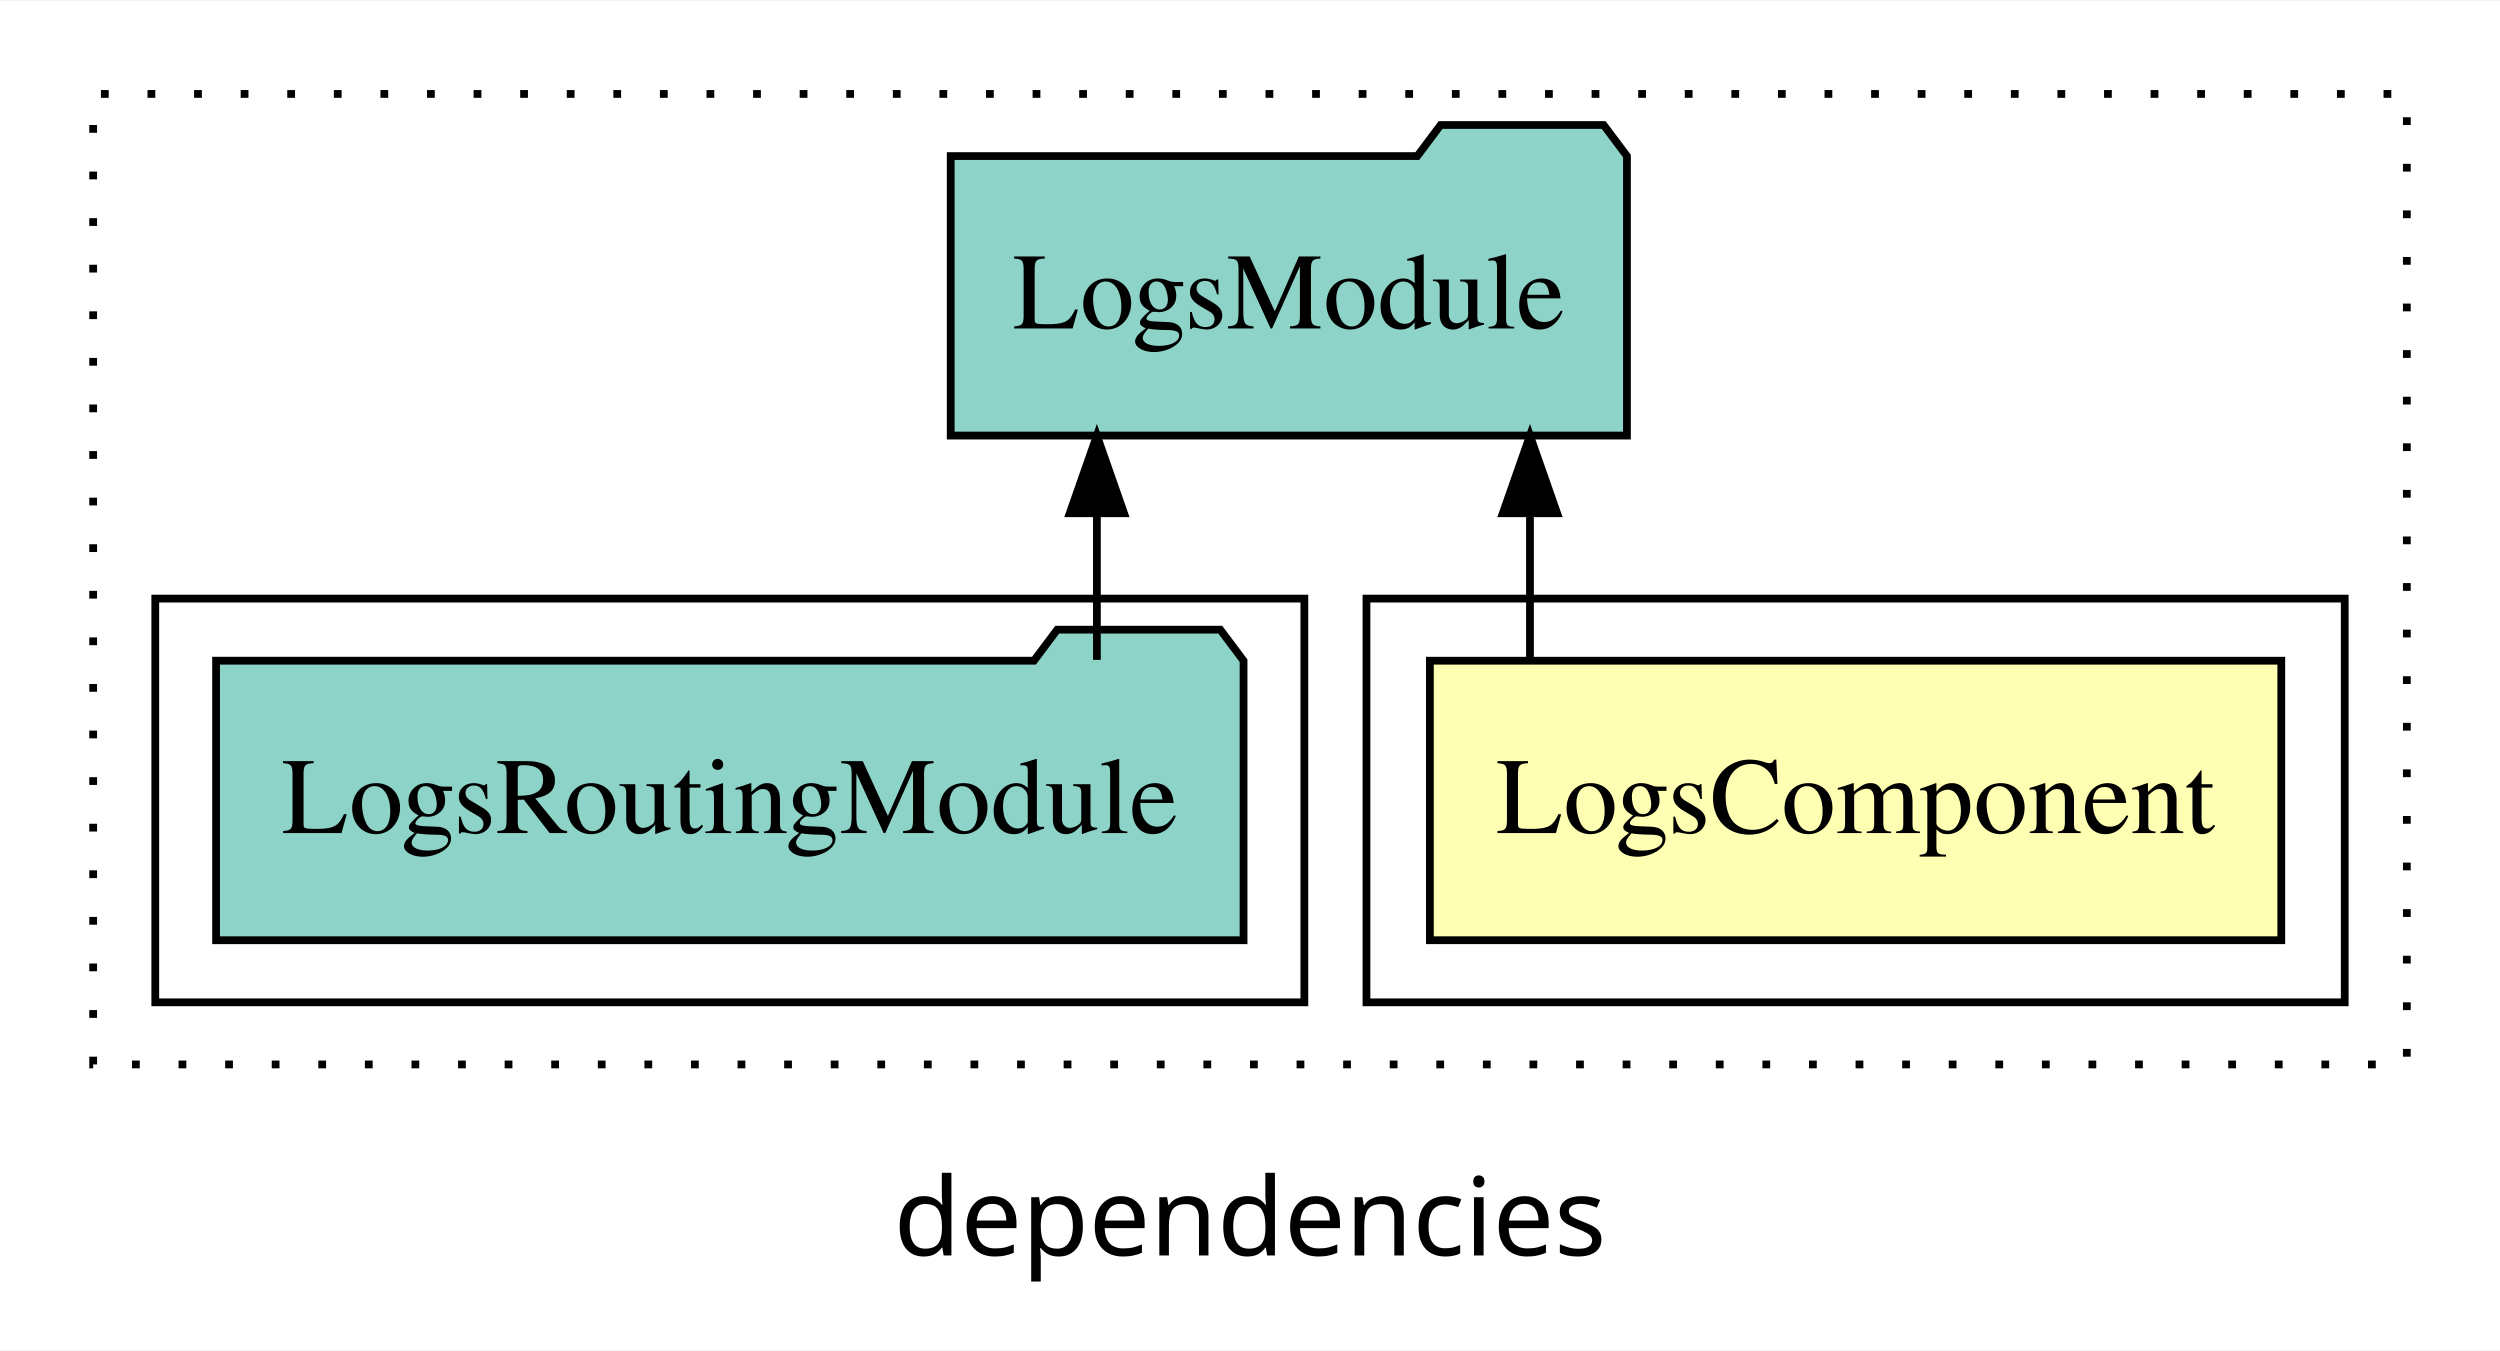
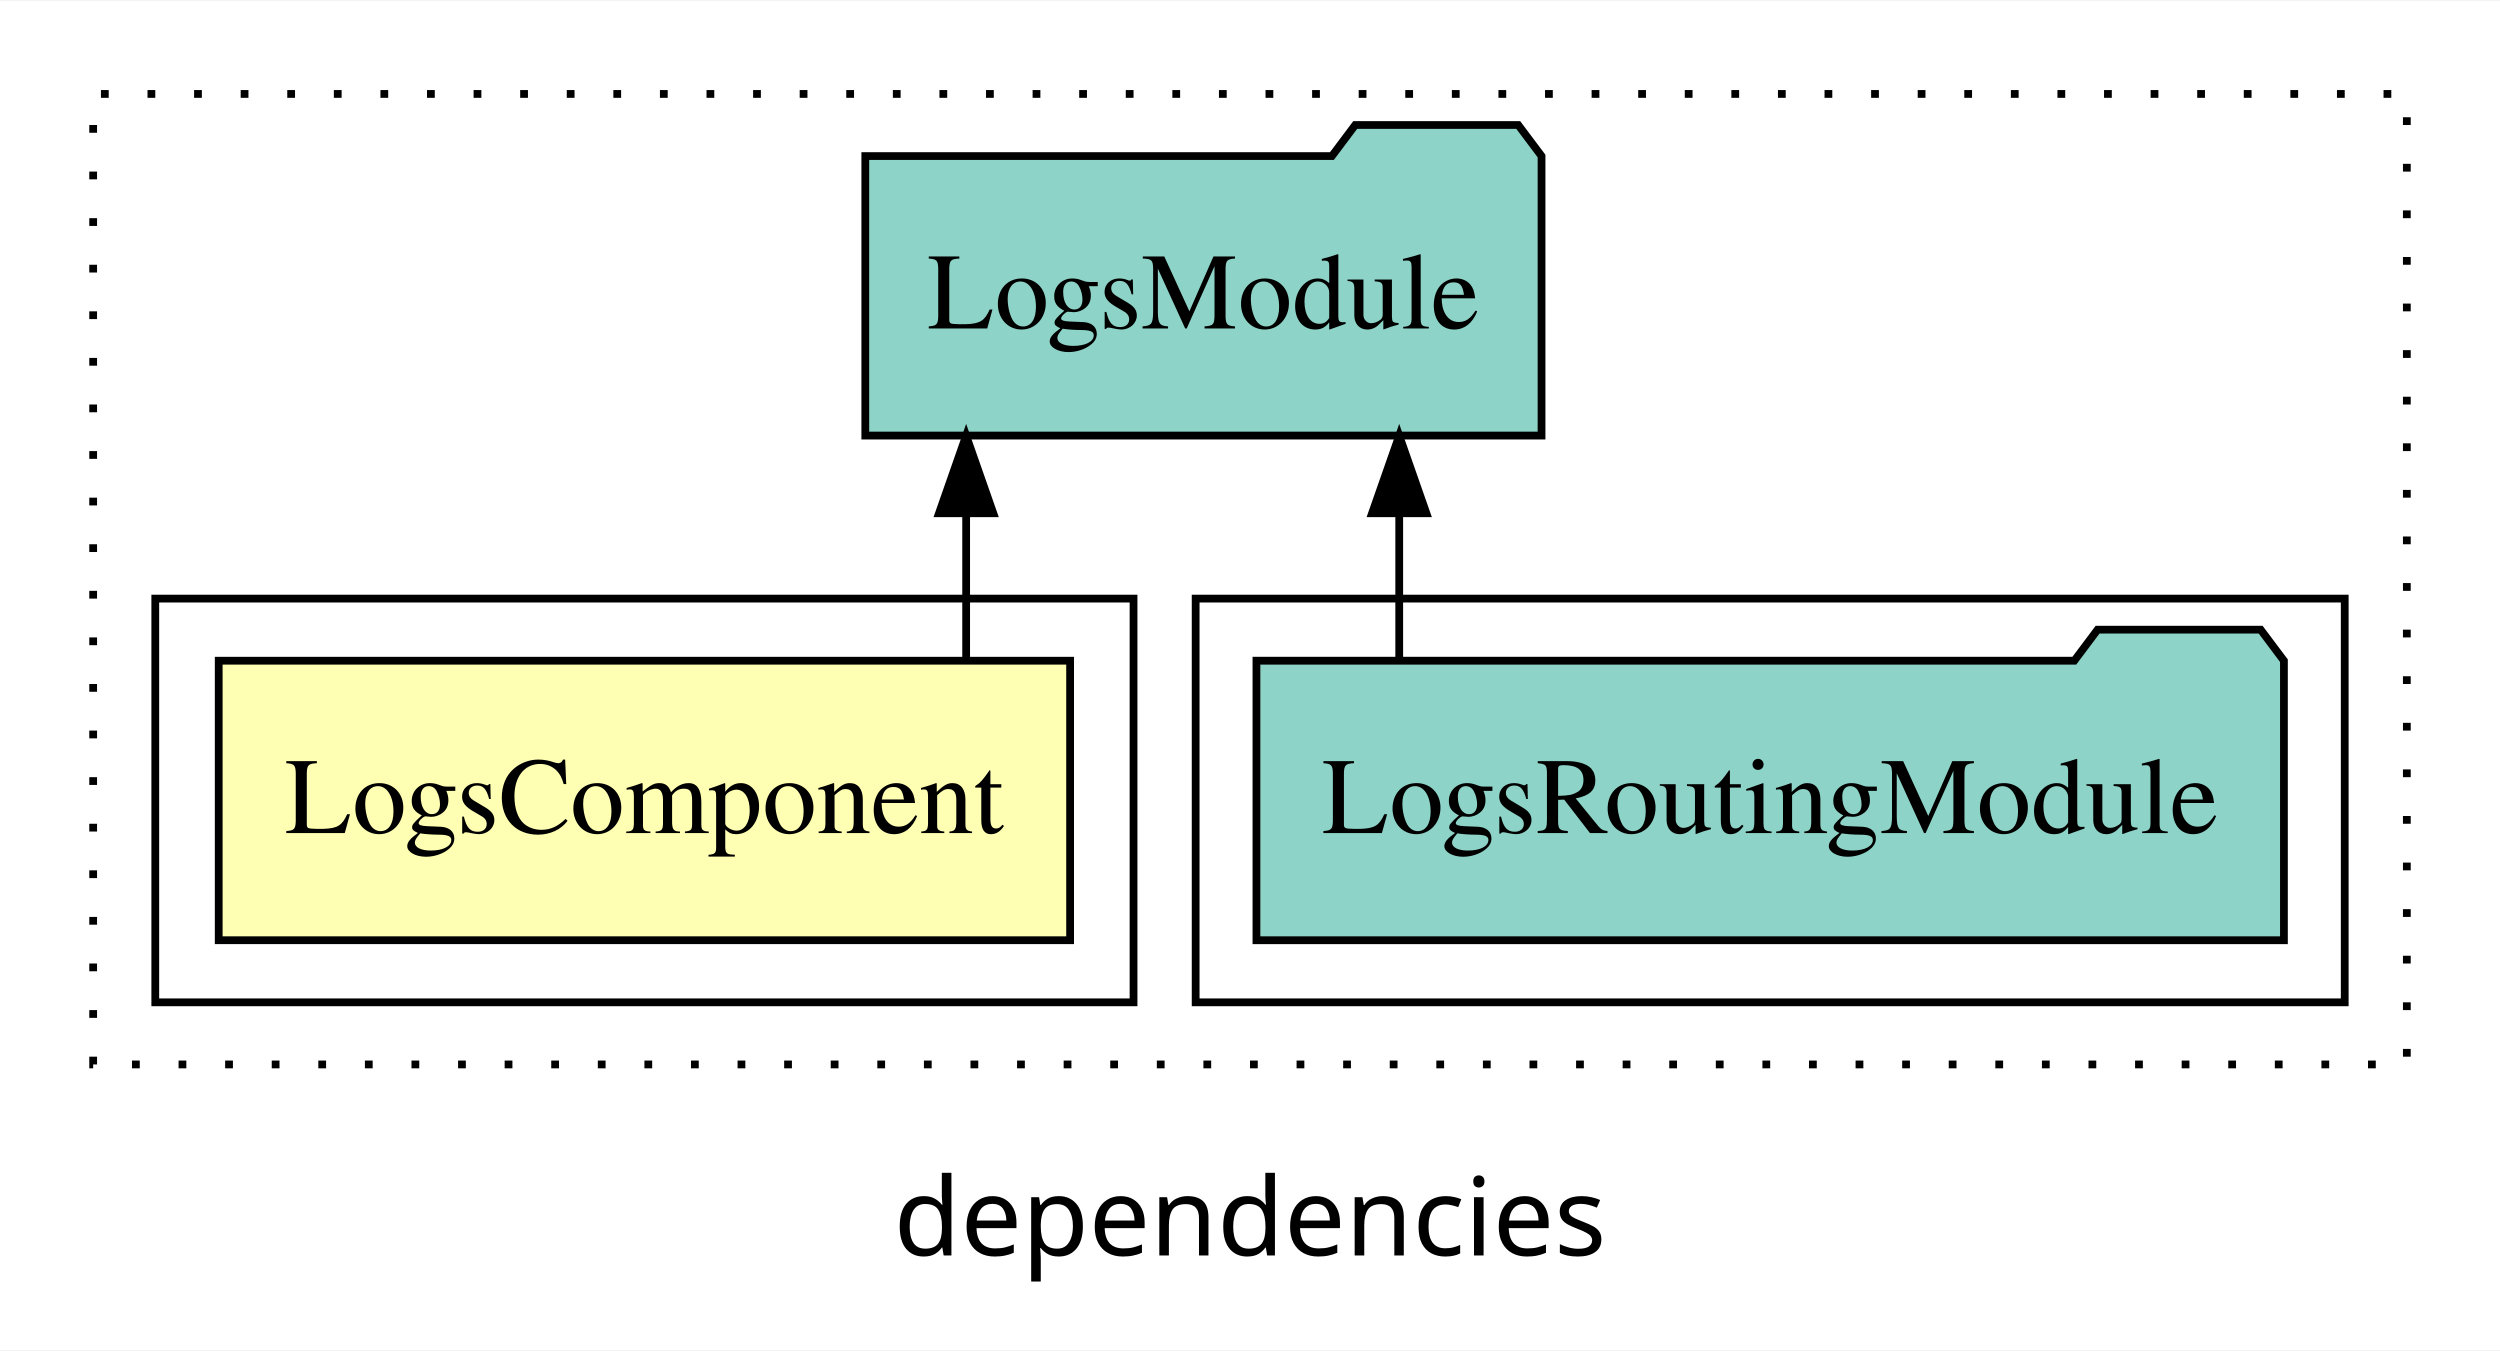
<svg xmlns="http://www.w3.org/2000/svg" width="322pt" height="174pt" viewBox="0.00 0.00 322.00 173.80">
  <g id="graph0" class="graph" transform="scale(1 1) rotate(0) translate(4 169.8)">
    <polygon fill="white" stroke="transparent" points="-4,4 -4,-169.8 318,-169.8 318,4 -4,4" />
    <text text-anchor="middle" x="157" y="-8.2" font-family="sans-serif" font-size="14.00">dependencies</text>
    <g id="clust1" class="cluster">
      <polygon fill="none" stroke="black" stroke-dasharray="1,5" points="8,-32.8 8,-157.8 306,-157.8 306,-32.8 8,-32.8" />
    </g>
+     <g id="clust4" class="cluster">
+       <polygon fill="none" stroke="black" points="150,-40.8 150,-92.8 298,-92.8 298,-40.8 150,-40.8" />
+     </g>
    <g id="clust2" class="cluster">
-       <polygon fill="none" stroke="black" points="172,-40.8 172,-92.8 298,-92.8 298,-40.8 172,-40.8" />
-     </g>
-     <g id="clust4" class="cluster">
-       <polygon fill="none" stroke="black" points="16,-40.8 16,-92.8 164,-92.8 164,-40.8 16,-40.8" />
+       <polygon fill="none" stroke="black" points="16,-40.8 16,-92.8 142,-92.8 142,-40.8 16,-40.8" />
    </g>
    <g id="node1" class="node">
-       <polygon fill="#ffffb3" stroke="black" points="289.83,-84.8 180.17,-84.8 180.17,-48.8 289.83,-48.8 289.83,-84.8" />
-       <text text-anchor="middle" x="235" y="-62.6" font-family="Times,serif" font-size="14.00">LogsComponent</text>
+       <polygon fill="#ffffb3" stroke="black" points="133.83,-84.8 24.17,-84.8 24.17,-48.8 133.83,-48.8 133.83,-84.8" />
+       <text text-anchor="middle" x="79" y="-62.6" font-family="Times,serif" font-size="14.00">LogsComponent</text>
    </g>
    <g id="node2" class="node">
-       <polygon fill="#8dd3c7" stroke="black" points="205.55,-149.8 202.55,-153.8 181.55,-153.8 178.55,-149.8 118.45,-149.8 118.45,-113.8 205.55,-113.8 205.55,-149.8" />
-       <text text-anchor="middle" x="162" y="-127.6" font-family="Times,serif" font-size="14.00">LogsModule</text>
+       <polygon fill="#8dd3c7" stroke="black" points="194.55,-149.8 191.55,-153.8 170.55,-153.8 167.55,-149.8 107.45,-149.8 107.45,-113.8 194.55,-113.8 194.55,-149.8" />
+       <text text-anchor="middle" x="151" y="-127.6" font-family="Times,serif" font-size="14.00">LogsModule</text>
    </g>
    <g id="edge1" class="edge">
-       <path fill="none" stroke="black" d="M193.06,-84.91C193.06,-84.91 193.06,-103.79 193.06,-103.79" />
-       <polygon fill="black" stroke="black" points="189.56,-103.79 193.06,-113.79 196.56,-103.79 189.56,-103.79" />
+       <path fill="none" stroke="black" d="M120.44,-84.91C120.44,-84.91 120.44,-103.79 120.44,-103.79" />
+       <polygon fill="black" stroke="black" points="116.94,-103.79 120.44,-113.79 123.94,-103.79 116.94,-103.79" />
    </g>
    <g id="node3" class="node">
-       <polygon fill="#8dd3c7" stroke="black" points="156.17,-84.8 153.17,-88.8 132.17,-88.8 129.17,-84.8 23.83,-84.8 23.83,-48.8 156.17,-48.8 156.17,-84.8" />
-       <text text-anchor="middle" x="90" y="-62.6" font-family="Times,serif" font-size="14.00">LogsRoutingModule</text>
+       <polygon fill="#8dd3c7" stroke="black" points="290.17,-84.8 287.17,-88.8 266.17,-88.8 263.17,-84.8 157.83,-84.8 157.83,-48.8 290.17,-48.8 290.17,-84.8" />
+       <text text-anchor="middle" x="224" y="-62.6" font-family="Times,serif" font-size="14.00">LogsRoutingModule</text>
    </g>
    <g id="edge2" class="edge">
-       <path fill="none" stroke="black" d="M137.28,-84.91C137.28,-84.91 137.28,-103.79 137.28,-103.79" />
-       <polygon fill="black" stroke="black" points="133.78,-103.79 137.28,-113.79 140.78,-103.79 133.78,-103.79" />
+       <path fill="none" stroke="black" d="M176.22,-84.91C176.22,-84.91 176.22,-103.79 176.22,-103.79" />
+       <polygon fill="black" stroke="black" points="172.72,-103.79 176.22,-113.79 179.72,-103.79 172.72,-103.79" />
    </g>
  </g>
</svg>
